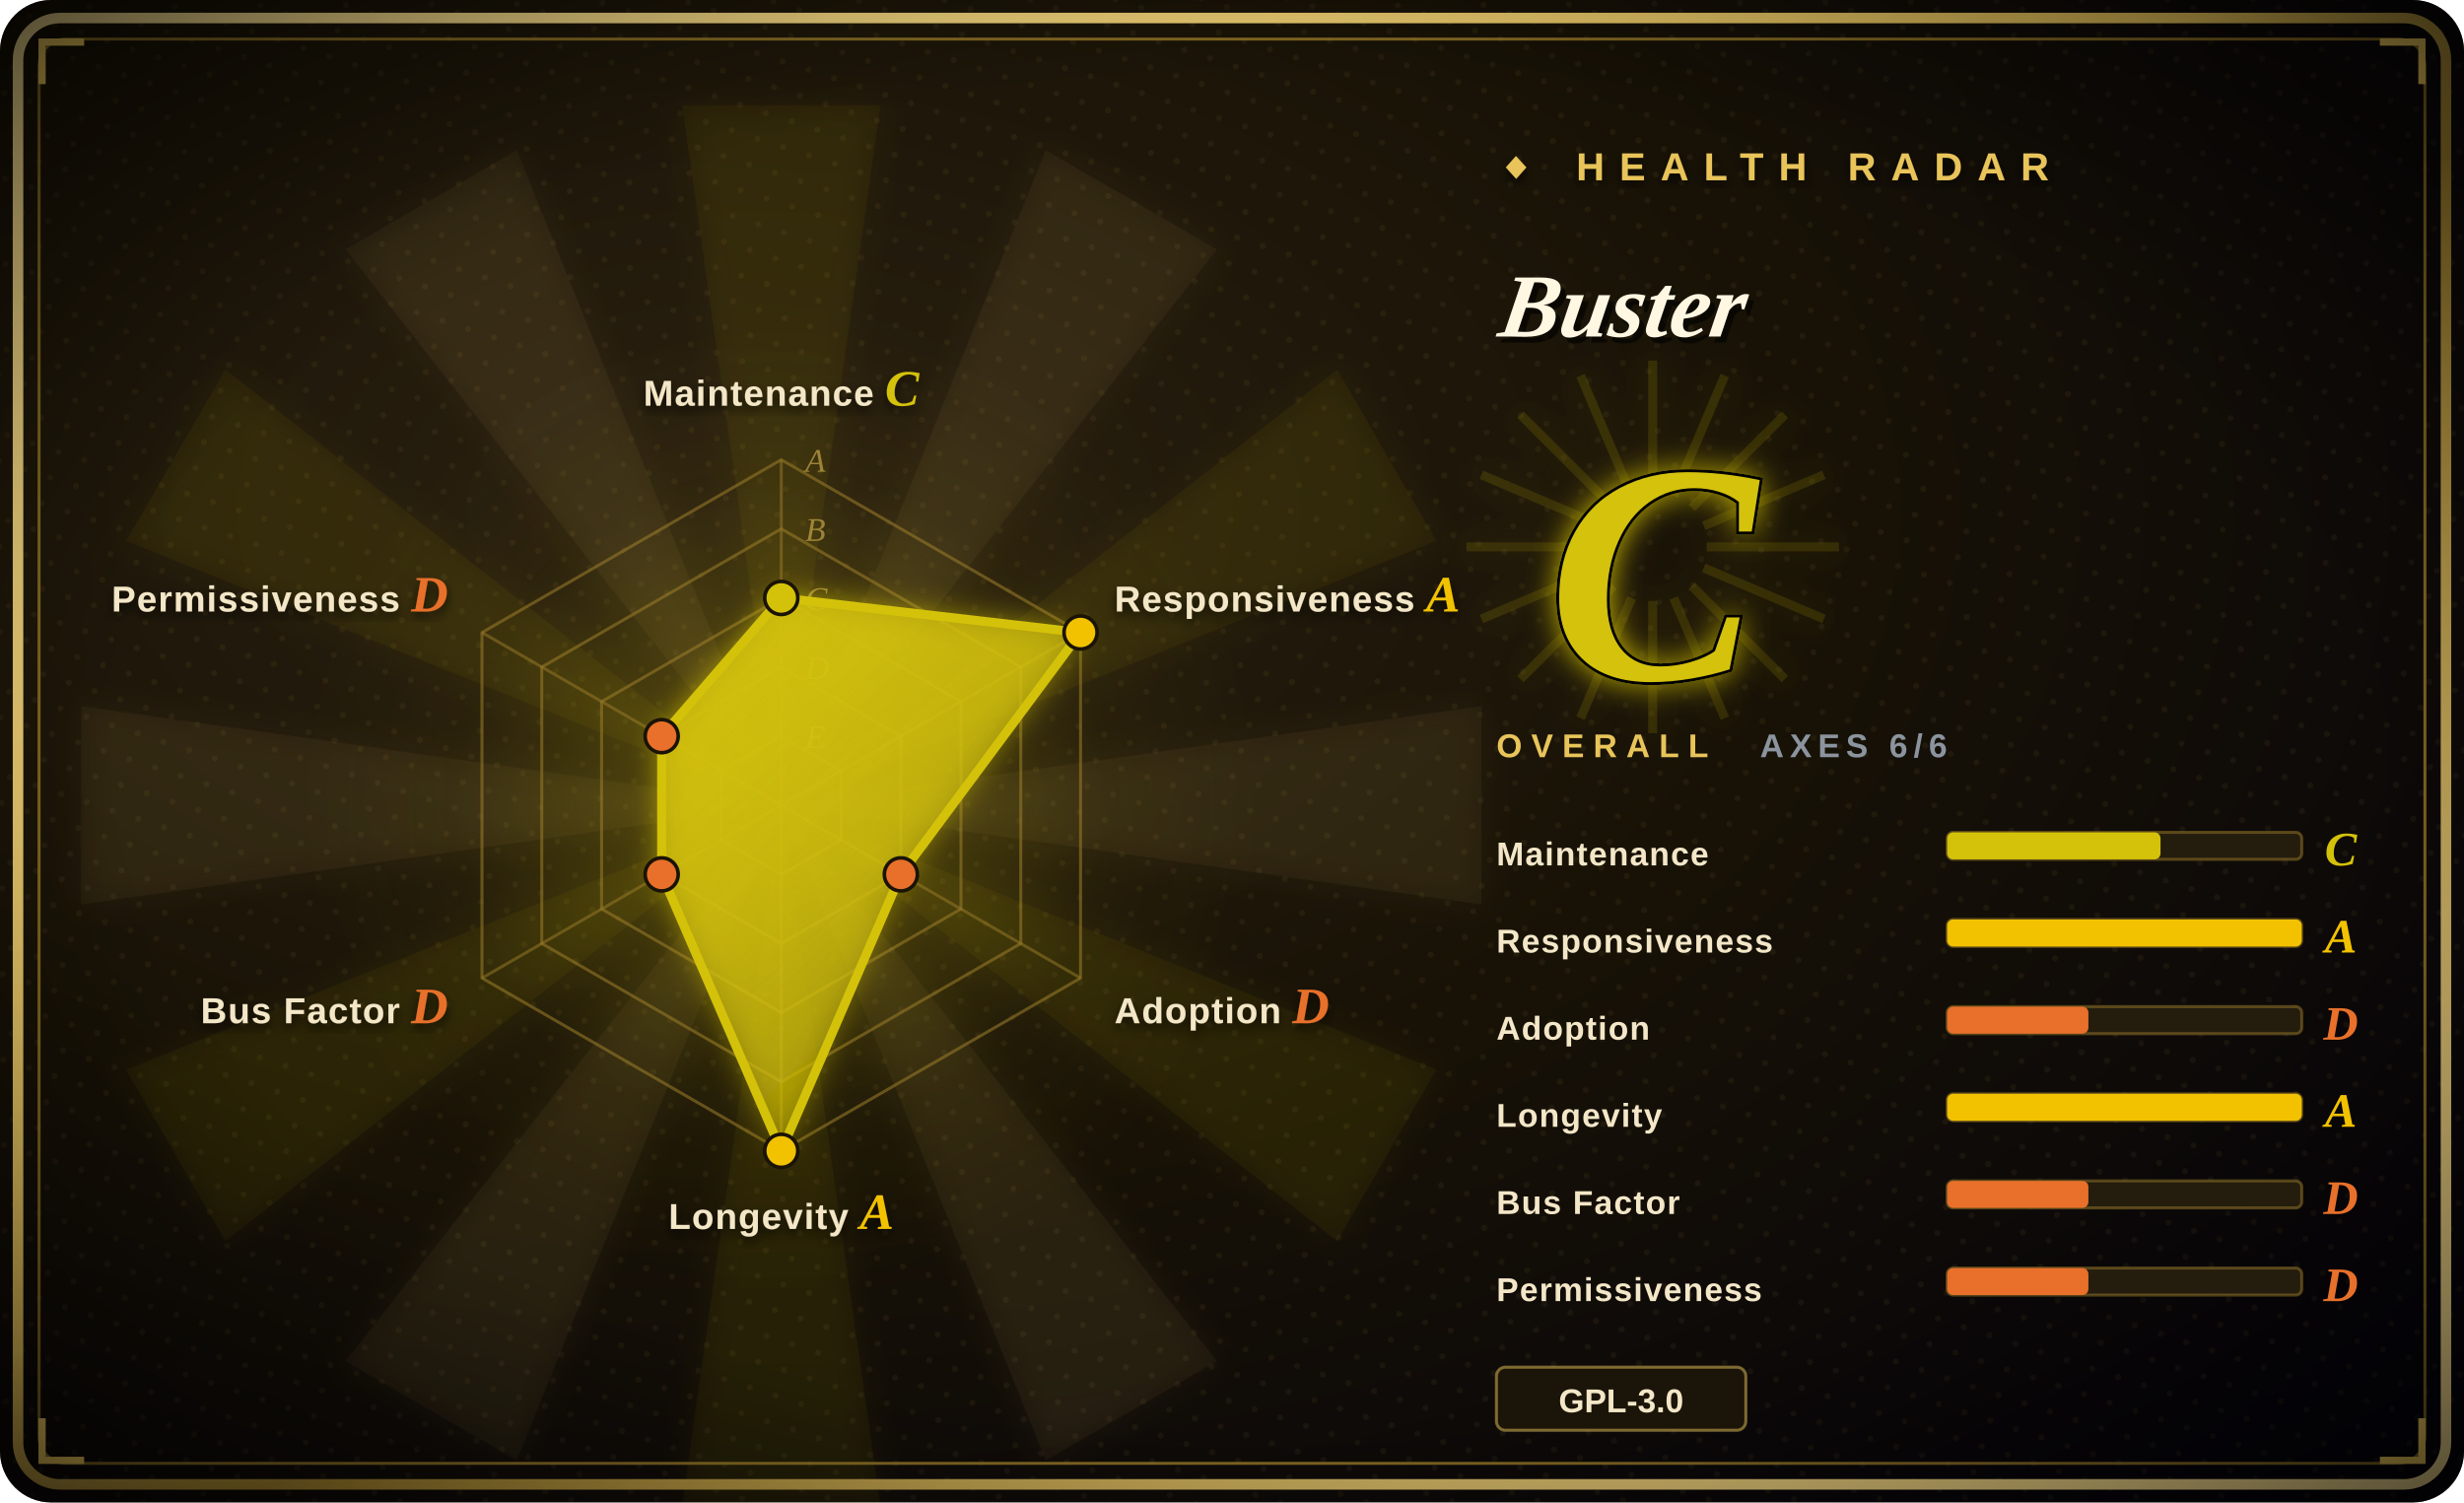
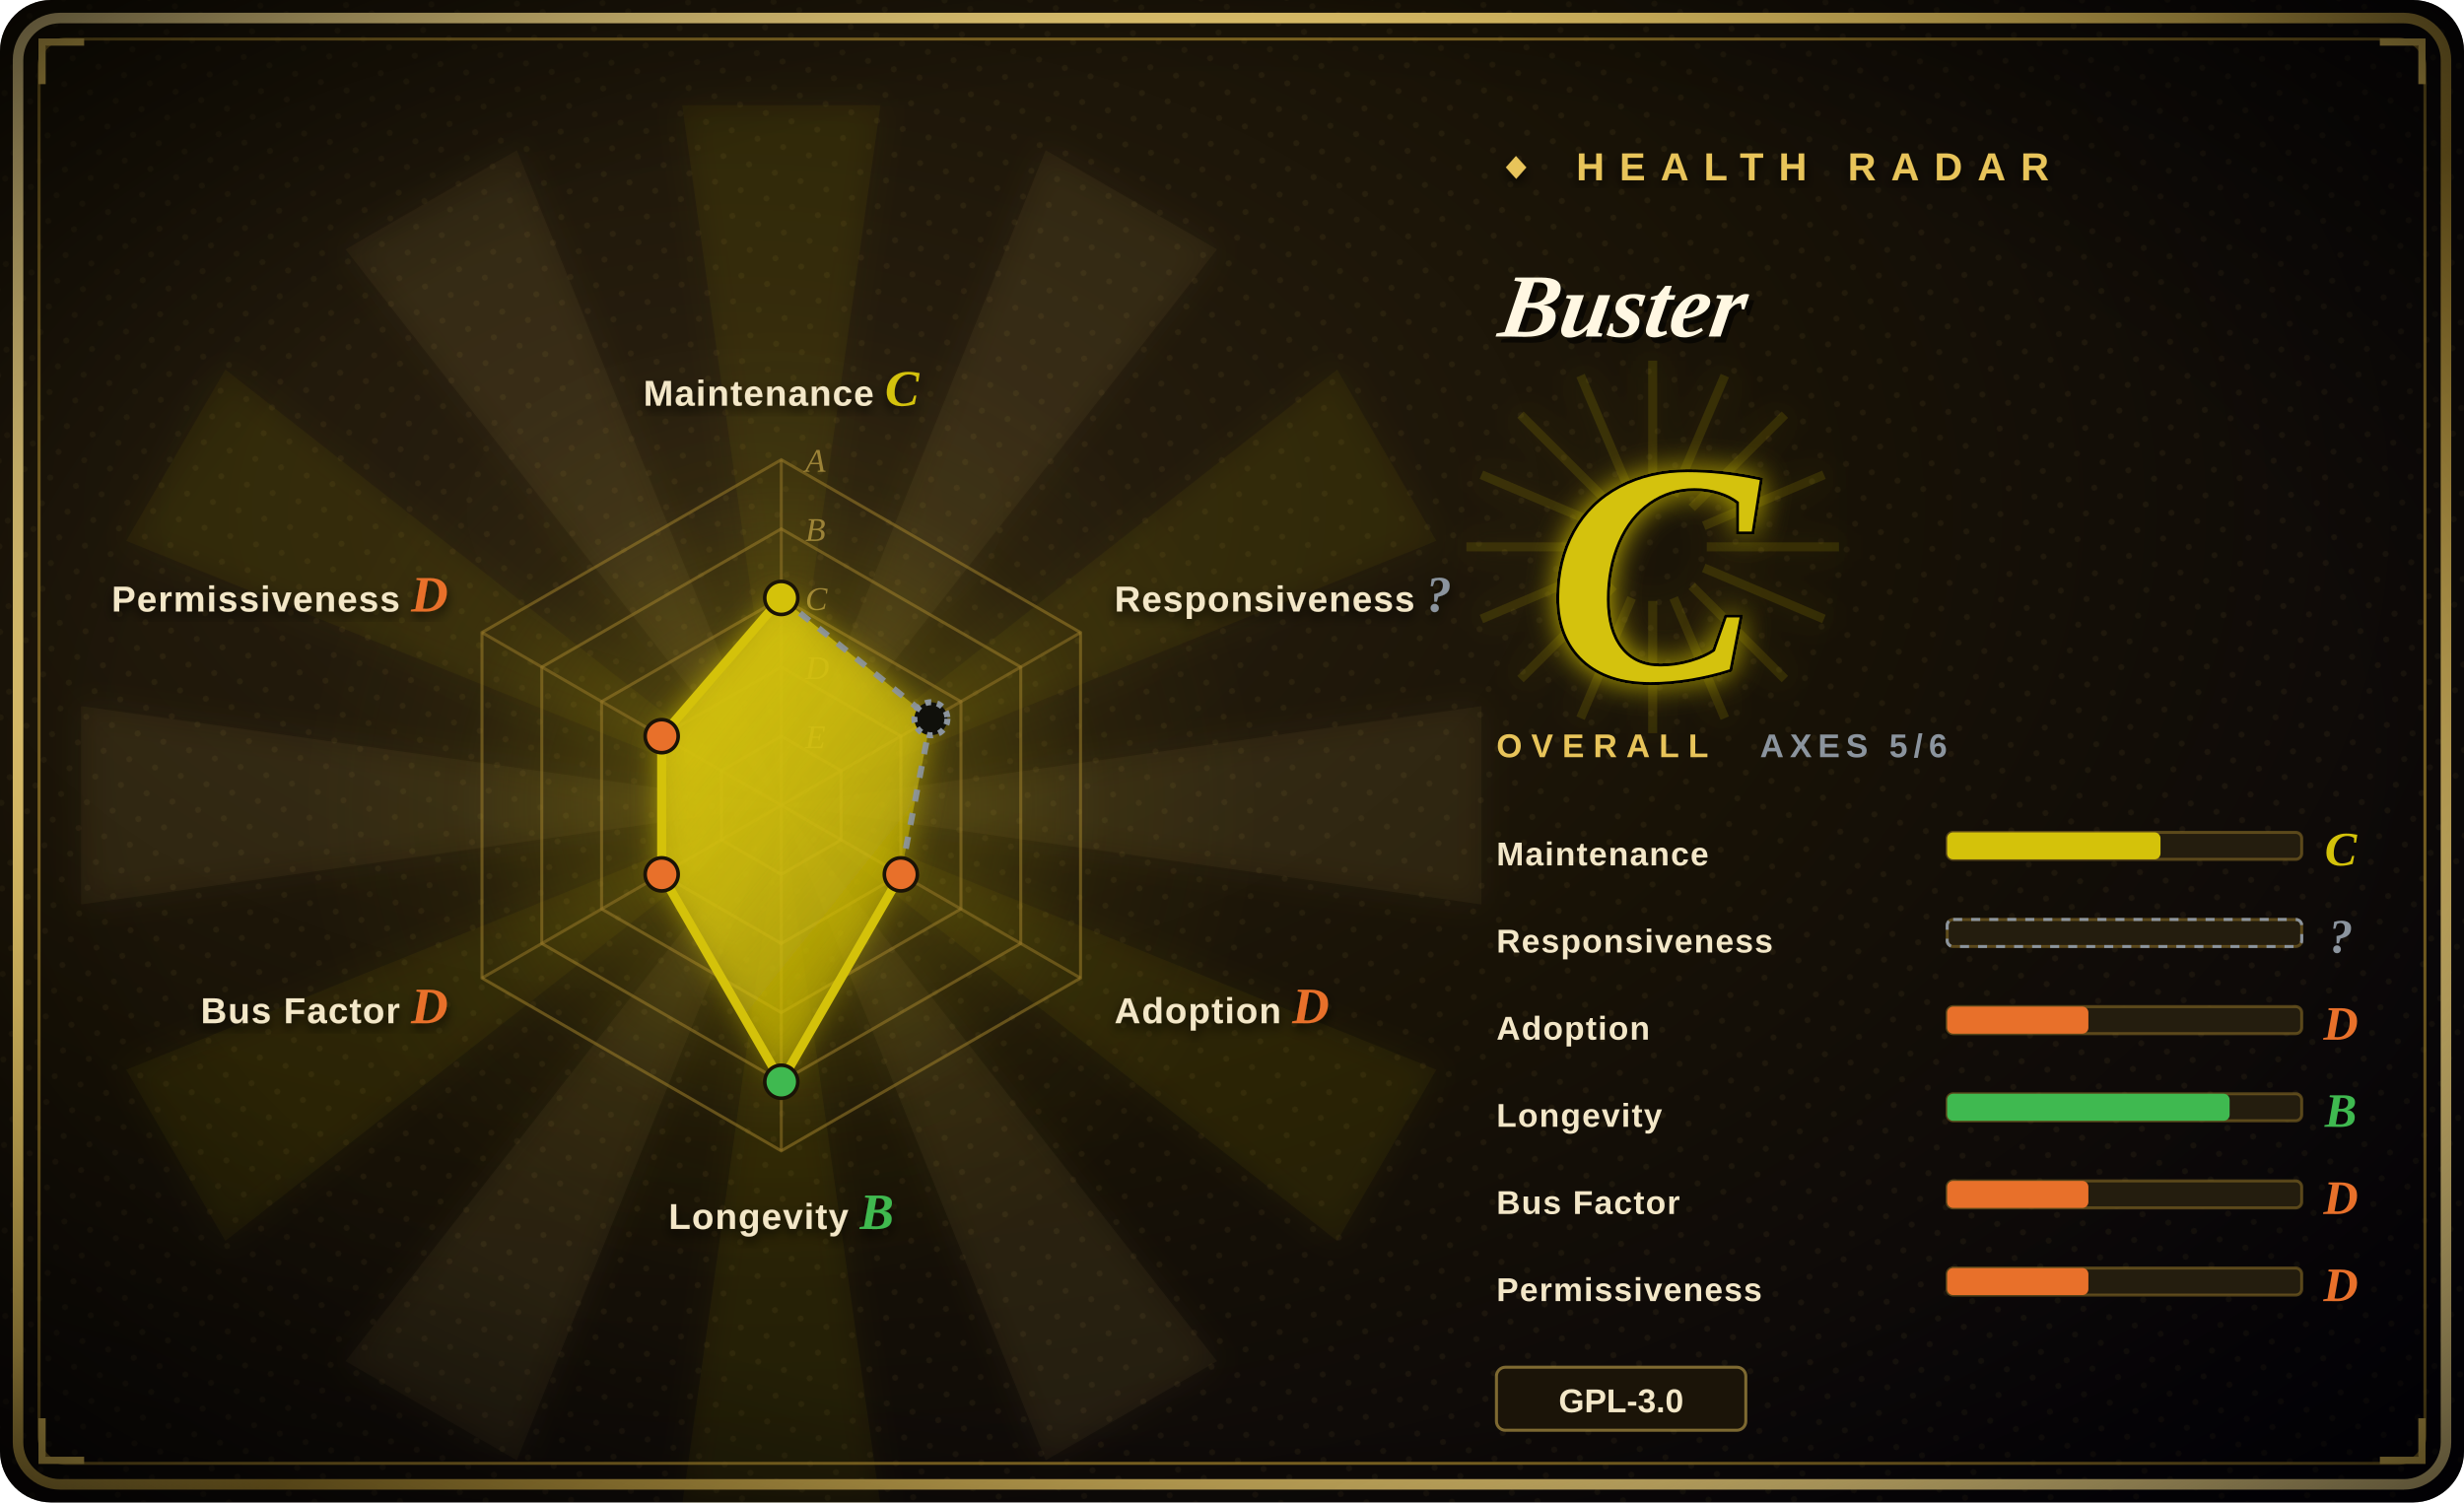
<svg xmlns="http://www.w3.org/2000/svg" width="820" height="500" viewBox="0 0 820 500">
  <defs>
    <radialGradient id="bg" cx="30%" cy="34%" r="90%">
      <stop offset="0%" stop-color="#2a2010" />
      <stop offset="48%" stop-color="#181206" />
      <stop offset="100%" stop-color="#05030a" />
    </radialGradient>
    <radialGradient id="vig" cx="50%" cy="50%" r="72%">
      <stop offset="62%" stop-color="#000000" stop-opacity="0" />
      <stop offset="100%" stop-color="#000000" stop-opacity="0.72" />
    </radialGradient>
    <linearGradient id="frame" x1="0" y1="0" x2="1" y2="1">
      <stop offset="0%" stop-color="#f6dd92" />
      <stop offset="45%" stop-color="#E8C45A" />
      <stop offset="55%" stop-color="#9c7d2a" />
      <stop offset="100%" stop-color="#f6dd92" />
    </linearGradient>
    <linearGradient id="poly" x1="0" y1="0" x2="0.7" y2="1">
      <stop offset="0%" stop-color="#D4C20A" stop-opacity="0.92" />
      <stop offset="100%" stop-color="#D4C20A" stop-opacity="0.34" />
    </linearGradient>
    <radialGradient id="halo" cx="50%" cy="50%" r="50%">
      <stop offset="0%" stop-color="#D4C20A" stop-opacity="0.34" />
      <stop offset="68%" stop-color="#D4C20A" stop-opacity="0.04" />
      <stop offset="100%" stop-color="#D4C20A" stop-opacity="0" />
    </radialGradient>
    <filter id="glow" x="-60%" y="-60%" width="220%" height="220%">
      <feGaussianBlur stdDeviation="5" result="b" />
      <feMerge>
        <feMergeNode in="b" />
        <feMergeNode in="SourceGraphic" />
      </feMerge>
    </filter>
    <filter id="soft" x="-30%" y="-30%" width="160%" height="160%">
      <feDropShadow dx="0" dy="2" stdDeviation="2" flood-color="#000" flood-opacity="0.7" />
    </filter>
    <pattern id="halftone" width="9" height="9" patternUnits="userSpaceOnUse" patternTransform="rotate(18)">
      <circle cx="2" cy="2" r="1" fill="#E8C45A" fill-opacity="0.06" />
    </pattern>
  </defs>
  <rect width="820" height="500" rx="17" fill="url(#bg)" />
  <rect width="820" height="500" rx="17" fill="url(#halftone)" />
  <g opacity="0.5" filter="url(#glow)">
    <path d="M260,268 L493,235 L493,301 Z" fill="#E8C45A" fill-opacity="0.10" />
    <path d="M260,268 L478,356 L445,413 Z" fill="#D4C20A" fill-opacity="0.10" />
    <path d="M260,268 L405,453 L348,486 Z" fill="#E8C45A" fill-opacity="0.10" />
    <path d="M260,268 L293,501 L227,501 Z" fill="#D4C20A" fill-opacity="0.10" />
    <path d="M260,268 L172,486 L115,453 Z" fill="#E8C45A" fill-opacity="0.10" />
    <path d="M260,268 L75,413 L42,356 Z" fill="#D4C20A" fill-opacity="0.10" />
    <path d="M260,268 L27,301 L27,235 Z" fill="#E8C45A" fill-opacity="0.10" />
    <path d="M260,268 L42,180 L75,123 Z" fill="#D4C20A" fill-opacity="0.10" />
    <path d="M260,268 L115,83 L172,50 Z" fill="#E8C45A" fill-opacity="0.10" />
    <path d="M260,268 L227,35 L293,35 Z" fill="#D4C20A" fill-opacity="0.10" />
    <path d="M260,268 L348,50 L405,83 Z" fill="#E8C45A" fill-opacity="0.10" />
    <path d="M260,268 L445,123 L478,180 Z" fill="#D4C20A" fill-opacity="0.10" />
  </g>
  <circle cx="260" cy="268" r="161" fill="url(#halo)" />
  <rect x="6" y="6" width="808" height="488" rx="14" fill="none" stroke="url(#frame)" stroke-width="3.5" />
  <rect x="13" y="13" width="794" height="474" rx="9" fill="none" stroke="#9c7d2a" stroke-width="1" stroke-opacity="0.8" />
  <path d="M14,28 L14,14 L28,14" fill="none" stroke="#E8C45A" stroke-width="2.4" />
  <path d="M806,28 L806,14 L792,14" fill="none" stroke="#E8C45A" stroke-width="2.4" />
  <path d="M14,472 L14,486 L28,486" fill="none" stroke="#E8C45A" stroke-width="2.4" />
  <path d="M806,472 L806,486 L792,486" fill="none" stroke="#E8C45A" stroke-width="2.4" />
  <rect width="820" height="500" rx="17" fill="url(#vig)" />
  <polygon points="260.0,153.0 359.6,210.5 359.6,325.5 260.0,383.0 160.4,325.5 160.4,210.5" fill="none" stroke="#9c7d2a" stroke-opacity="0.55" stroke-width="1" />
  <polygon points="260.0,176.0 339.7,222.0 339.7,314.0 260.0,360.0 180.3,314.0 180.3,222.0" fill="none" stroke="#9c7d2a" stroke-opacity="0.55" stroke-width="1" />
  <polygon points="260.0,199.0 319.8,233.5 319.8,302.5 260.0,337.0 200.2,302.5 200.2,233.5" fill="none" stroke="#9c7d2a" stroke-opacity="0.55" stroke-width="1" />
  <polygon points="260.0,222.0 299.8,245.0 299.8,291.0 260.0,314.0 220.2,291.0 220.2,245.0" fill="none" stroke="#9c7d2a" stroke-opacity="0.55" stroke-width="1" />
  <polygon points="260.0,245.0 279.9,256.5 279.9,279.5 260.0,291.0 240.1,279.5 240.1,256.5" fill="none" stroke="#9c7d2a" stroke-opacity="0.55" stroke-width="1" />
  <line x1="260" y1="268" x2="260.0" y2="153.0" stroke="#9c7d2a" stroke-opacity="0.5" stroke-width="1" />
  <line x1="260" y1="268" x2="359.6" y2="210.5" stroke="#9c7d2a" stroke-opacity="0.5" stroke-width="1" />
  <line x1="260" y1="268" x2="359.6" y2="325.5" stroke="#9c7d2a" stroke-opacity="0.5" stroke-width="1" />
  <line x1="260" y1="268" x2="260.0" y2="383.0" stroke="#9c7d2a" stroke-opacity="0.5" stroke-width="1" />
  <line x1="260" y1="268" x2="160.4" y2="325.5" stroke="#9c7d2a" stroke-opacity="0.5" stroke-width="1" />
  <line x1="260" y1="268" x2="160.4" y2="210.5" stroke="#9c7d2a" stroke-opacity="0.5" stroke-width="1" />
  <text x="268" y="157.0" font-size="11" font-style="italic" fill="#E8C45A" fill-opacity="0.55" font-family="'Georgia','Times New Roman',serif">A</text>
  <text x="268" y="180.0" font-size="11" font-style="italic" fill="#E8C45A" fill-opacity="0.55" font-family="'Georgia','Times New Roman',serif">B</text>
  <text x="268" y="203.0" font-size="11" font-style="italic" fill="#E8C45A" fill-opacity="0.55" font-family="'Georgia','Times New Roman',serif">C</text>
  <text x="268" y="226.0" font-size="11" font-style="italic" fill="#E8C45A" fill-opacity="0.55" font-family="'Georgia','Times New Roman',serif">D</text>
  <text x="268" y="249.0" font-size="11" font-style="italic" fill="#E8C45A" fill-opacity="0.55" font-family="'Georgia','Times New Roman',serif">E</text>
-   <polygon points="260.0,199.0 359.6,210.5 299.8,291.0 260.0,383.0 220.2,291.0 220.2,245.0" fill="url(#poly)" filter="url(#glow)" />
-   <line x1="260.0" y1="199.0" x2="359.6" y2="210.5" stroke="#D4C20A" stroke-width="3" />
-   <line x1="359.6" y1="210.5" x2="299.8" y2="291.0" stroke="#D4C20A" stroke-width="3" />
-   <line x1="299.8" y1="291.0" x2="260.0" y2="383.0" stroke="#D4C20A" stroke-width="3" />
-   <line x1="260.0" y1="383.0" x2="220.2" y2="291.0" stroke="#D4C20A" stroke-width="3" />
+   <polygon points="260.0,199.0 309.8,239.2 299.8,291.0 260.0,360.0 220.2,291.0 220.2,245.0" fill="url(#poly)" filter="url(#glow)" />
+   <line x1="260.0" y1="199.0" x2="309.8" y2="239.2" stroke="#8B949E" stroke-width="2" stroke-dasharray="4 4" stroke-opacity="0.92" />
+   <line x1="309.8" y1="239.2" x2="299.8" y2="291.0" stroke="#8B949E" stroke-width="2" stroke-dasharray="4 4" stroke-opacity="0.92" />
+   <line x1="299.8" y1="291.0" x2="260.0" y2="360.0" stroke="#D4C20A" stroke-width="3" />
+   <line x1="260.0" y1="360.0" x2="220.2" y2="291.0" stroke="#D4C20A" stroke-width="3" />
  <line x1="220.2" y1="291.0" x2="220.2" y2="245.0" stroke="#D4C20A" stroke-width="3" />
  <line x1="220.2" y1="245.0" x2="260.0" y2="199.0" stroke="#D4C20A" stroke-width="3" />
  <circle cx="260.0" cy="199.0" r="5.5" fill="#D4C20A" stroke="#1a1306" stroke-width="1.2" />
-   <circle cx="359.6" cy="210.5" r="5.5" fill="#F2C200" stroke="#1a1306" stroke-width="1.2" />
+   <circle cx="309.8" cy="239.2" r="5.5" fill="#10100b" stroke="#8B949E" stroke-width="2" stroke-dasharray="2 2" />
  <circle cx="299.8" cy="291.0" r="5.5" fill="#E8702A" stroke="#1a1306" stroke-width="1.2" />
-   <circle cx="260.0" cy="383.0" r="5.5" fill="#F2C200" stroke="#1a1306" stroke-width="1.2" />
+   <circle cx="260.0" cy="360.0" r="5.5" fill="#3FB950" stroke="#1a1306" stroke-width="1.2" />
  <circle cx="220.2" cy="291.0" r="5.5" fill="#E8702A" stroke="#1a1306" stroke-width="1.2" />
  <circle cx="220.2" cy="245.0" r="5.5" fill="#E8702A" stroke="#1a1306" stroke-width="1.2" />
  <text x="260.0" y="135.0" font-size="12" font-weight="900" fill="#f3e7c8" text-anchor="middle" font-family="'Arial Black','Helvetica Neue',Arial,sans-serif" letter-spacing="0.4" filter="url(#soft)">Maintenance <tspan fill="#D4C20A" font-family="'Georgia','Times New Roman',serif" font-style="italic" font-size="17">C</tspan>
  </text>
-   <text x="370.9" y="203.5" font-size="12" font-weight="900" fill="#f3e7c8" text-anchor="start" font-family="'Arial Black','Helvetica Neue',Arial,sans-serif" letter-spacing="0.4" filter="url(#soft)">Responsiveness <tspan fill="#F2C200" font-family="'Georgia','Times New Roman',serif" font-style="italic" font-size="17">A</tspan>
+   <text x="370.9" y="203.5" font-size="12" font-weight="900" fill="#f3e7c8" text-anchor="start" font-family="'Arial Black','Helvetica Neue',Arial,sans-serif" letter-spacing="0.4" filter="url(#soft)">Responsiveness <tspan fill="#8B949E" font-family="'Georgia','Times New Roman',serif" font-style="italic" font-size="17">?</tspan>
  </text>
  <text x="370.9" y="340.5" font-size="12" font-weight="900" fill="#f3e7c8" text-anchor="start" font-family="'Arial Black','Helvetica Neue',Arial,sans-serif" letter-spacing="0.4" filter="url(#soft)">Adoption <tspan fill="#E8702A" font-family="'Georgia','Times New Roman',serif" font-style="italic" font-size="17">D</tspan>
  </text>
-   <text x="260.0" y="409.0" font-size="12" font-weight="900" fill="#f3e7c8" text-anchor="middle" font-family="'Arial Black','Helvetica Neue',Arial,sans-serif" letter-spacing="0.4" filter="url(#soft)">Longevity <tspan fill="#F2C200" font-family="'Georgia','Times New Roman',serif" font-style="italic" font-size="17">A</tspan>
+   <text x="260.0" y="409.0" font-size="12" font-weight="900" fill="#f3e7c8" text-anchor="middle" font-family="'Arial Black','Helvetica Neue',Arial,sans-serif" letter-spacing="0.4" filter="url(#soft)">Longevity <tspan fill="#3FB950" font-family="'Georgia','Times New Roman',serif" font-style="italic" font-size="17">B</tspan>
  </text>
  <text x="149.1" y="340.5" font-size="12" font-weight="900" fill="#f3e7c8" text-anchor="end" font-family="'Arial Black','Helvetica Neue',Arial,sans-serif" letter-spacing="0.4" filter="url(#soft)">Bus Factor <tspan fill="#E8702A" font-family="'Georgia','Times New Roman',serif" font-style="italic" font-size="17">D</tspan>
  </text>
  <text x="149.1" y="203.5" font-size="12" font-weight="900" fill="#f3e7c8" text-anchor="end" font-family="'Arial Black','Helvetica Neue',Arial,sans-serif" letter-spacing="0.4" filter="url(#soft)">Permissiveness <tspan fill="#E8702A" font-family="'Georgia','Times New Roman',serif" font-style="italic" font-size="17">D</tspan>
  </text>
  <text x="498" y="60" font-size="13" letter-spacing="5" fill="#E8C45A" font-weight="900" font-family="'Arial Black','Helvetica Neue',Arial,sans-serif" filter="url(#soft)">◆ HEALTH RADAR</text>
  <g transform="translate(498,112) skewX(-9)">
    <text x="2" y="2" font-size="30" font-weight="900" font-style="italic" fill="#000" fill-opacity="0.6" font-family="'Georgia','Times New Roman',serif">Buster</text>
    <text x="0" y="0" font-size="30" font-weight="900" font-style="italic" fill="#fff7e2" font-family="'Georgia','Times New Roman',serif">Buster</text>
  </g>
  <line x1="498" y1="124" x2="648" y2="124" stroke="url(#frame)" stroke-width="2" />
  <g opacity="0.85" filter="url(#glow)">
    <line x1="568" y1="182" x2="612" y2="182" stroke="#D4C20A" stroke-opacity="0.16" stroke-width="3" />
    <line x1="567" y1="189" x2="607" y2="206" stroke="#D4C20A" stroke-opacity="0.16" stroke-width="3" />
    <line x1="563" y1="195" x2="594" y2="226" stroke="#D4C20A" stroke-opacity="0.16" stroke-width="3" />
    <line x1="557" y1="199" x2="574" y2="239" stroke="#D4C20A" stroke-opacity="0.16" stroke-width="3" />
    <line x1="550" y1="200" x2="550" y2="244" stroke="#D4C20A" stroke-opacity="0.16" stroke-width="3" />
    <line x1="543" y1="199" x2="526" y2="239" stroke="#D4C20A" stroke-opacity="0.16" stroke-width="3" />
    <line x1="537" y1="195" x2="506" y2="226" stroke="#D4C20A" stroke-opacity="0.16" stroke-width="3" />
    <line x1="533" y1="189" x2="493" y2="206" stroke="#D4C20A" stroke-opacity="0.16" stroke-width="3" />
    <line x1="532" y1="182" x2="488" y2="182" stroke="#D4C20A" stroke-opacity="0.16" stroke-width="3" />
    <line x1="533" y1="175" x2="493" y2="158" stroke="#D4C20A" stroke-opacity="0.16" stroke-width="3" />
    <line x1="537" y1="169" x2="506" y2="138" stroke="#D4C20A" stroke-opacity="0.16" stroke-width="3" />
    <line x1="543" y1="165" x2="526" y2="125" stroke="#D4C20A" stroke-opacity="0.16" stroke-width="3" />
    <line x1="550" y1="164" x2="550" y2="120" stroke="#D4C20A" stroke-opacity="0.16" stroke-width="3" />
    <line x1="557" y1="165" x2="574" y2="125" stroke="#D4C20A" stroke-opacity="0.16" stroke-width="3" />
    <line x1="563" y1="169" x2="594" y2="138" stroke="#D4C20A" stroke-opacity="0.16" stroke-width="3" />
    <line x1="567" y1="175" x2="607" y2="158" stroke="#D4C20A" stroke-opacity="0.16" stroke-width="3" />
  </g>
  <text x="550" y="226" font-size="104" font-weight="900" font-style="italic" text-anchor="middle" fill="#D4C20A" stroke="#000" stroke-width="2" paint-order="stroke" font-family="'Georgia','Times New Roman',serif" filter="url(#glow)">C</text>
  <text x="498" y="252" font-size="11" letter-spacing="3" fill="#E8C45A" font-family="'Arial Black','Helvetica Neue',Arial,sans-serif" font-weight="900">OVERALL</text>
-   <text x="648" y="252" font-size="11" letter-spacing="2" fill="#8B949E" font-family="'Arial Black','Helvetica Neue',Arial,sans-serif" font-weight="900" text-anchor="end">AXES 6/6</text>
+   <text x="648" y="252" font-size="11" letter-spacing="2" fill="#8B949E" font-family="'Arial Black','Helvetica Neue',Arial,sans-serif" font-weight="900" text-anchor="end">AXES 5/6</text>
  <text x="498" y="288" font-size="11" font-weight="900" fill="#f3e7c8" font-family="'Arial Black','Helvetica Neue',Arial,sans-serif" letter-spacing="0.4">Maintenance</text>
  <rect x="648" y="277" width="118" height="9" rx="2" fill="#241d0e" stroke="#9c7d2a" stroke-opacity="0.5" />
  <rect x="648" y="277" width="71" height="9" rx="2" fill="#D4C20A" />
  <text x="779" y="288" font-size="16" font-weight="900" font-style="italic" fill="#D4C20A" font-family="'Georgia','Times New Roman',serif" text-anchor="middle">C</text>
  <text x="498" y="317" font-size="11" font-weight="900" fill="#f3e7c8" font-family="'Arial Black','Helvetica Neue',Arial,sans-serif" letter-spacing="0.4">Responsiveness</text>
  <rect x="648" y="306" width="118" height="9" rx="2" fill="#241d0e" stroke="#9c7d2a" stroke-opacity="0.5" />
-   <rect x="648" y="306" width="118" height="9" rx="2" fill="#F2C200" />
-   <text x="779" y="317" font-size="16" font-weight="900" font-style="italic" fill="#F2C200" font-family="'Georgia','Times New Roman',serif" text-anchor="middle">A</text>
+   <rect x="648" y="306" width="118" height="9" rx="2" fill="none" stroke="#8B949E" stroke-dasharray="3 3" />
+   <text x="779" y="317" font-size="16" font-weight="900" font-style="italic" fill="#8B949E" font-family="'Georgia','Times New Roman',serif" text-anchor="middle">?</text>
  <text x="498" y="346" font-size="11" font-weight="900" fill="#f3e7c8" font-family="'Arial Black','Helvetica Neue',Arial,sans-serif" letter-spacing="0.4">Adoption</text>
  <rect x="648" y="335" width="118" height="9" rx="2" fill="#241d0e" stroke="#9c7d2a" stroke-opacity="0.5" />
  <rect x="648" y="335" width="47" height="9" rx="2" fill="#E8702A" />
  <text x="779" y="346" font-size="16" font-weight="900" font-style="italic" fill="#E8702A" font-family="'Georgia','Times New Roman',serif" text-anchor="middle">D</text>
  <text x="498" y="375" font-size="11" font-weight="900" fill="#f3e7c8" font-family="'Arial Black','Helvetica Neue',Arial,sans-serif" letter-spacing="0.4">Longevity</text>
  <rect x="648" y="364" width="118" height="9" rx="2" fill="#241d0e" stroke="#9c7d2a" stroke-opacity="0.5" />
-   <rect x="648" y="364" width="118" height="9" rx="2" fill="#F2C200" />
-   <text x="779" y="375" font-size="16" font-weight="900" font-style="italic" fill="#F2C200" font-family="'Georgia','Times New Roman',serif" text-anchor="middle">A</text>
+   <rect x="648" y="364" width="94" height="9" rx="2" fill="#3FB950" />
+   <text x="779" y="375" font-size="16" font-weight="900" font-style="italic" fill="#3FB950" font-family="'Georgia','Times New Roman',serif" text-anchor="middle">B</text>
  <text x="498" y="404" font-size="11" font-weight="900" fill="#f3e7c8" font-family="'Arial Black','Helvetica Neue',Arial,sans-serif" letter-spacing="0.4">Bus Factor</text>
  <rect x="648" y="393" width="118" height="9" rx="2" fill="#241d0e" stroke="#9c7d2a" stroke-opacity="0.5" />
  <rect x="648" y="393" width="47" height="9" rx="2" fill="#E8702A" />
  <text x="779" y="404" font-size="16" font-weight="900" font-style="italic" fill="#E8702A" font-family="'Georgia','Times New Roman',serif" text-anchor="middle">D</text>
  <text x="498" y="433" font-size="11" font-weight="900" fill="#f3e7c8" font-family="'Arial Black','Helvetica Neue',Arial,sans-serif" letter-spacing="0.4">Permissiveness</text>
  <rect x="648" y="422" width="118" height="9" rx="2" fill="#241d0e" stroke="#9c7d2a" stroke-opacity="0.5" />
  <rect x="648" y="422" width="47" height="9" rx="2" fill="#E8702A" />
  <text x="779" y="433" font-size="16" font-weight="900" font-style="italic" fill="#E8702A" font-family="'Georgia','Times New Roman',serif" text-anchor="middle">D</text>
  <rect x="498" y="455" width="83" height="21" rx="3" fill="#1b1408" stroke="#E8C45A" stroke-opacity="0.5" />
  <text x="539.5" y="470" font-size="11" font-weight="700" fill="#f3e7c8" text-anchor="middle" font-family="'Arial Black','Helvetica Neue',Arial,sans-serif">GPL-3.0</text>
</svg>
